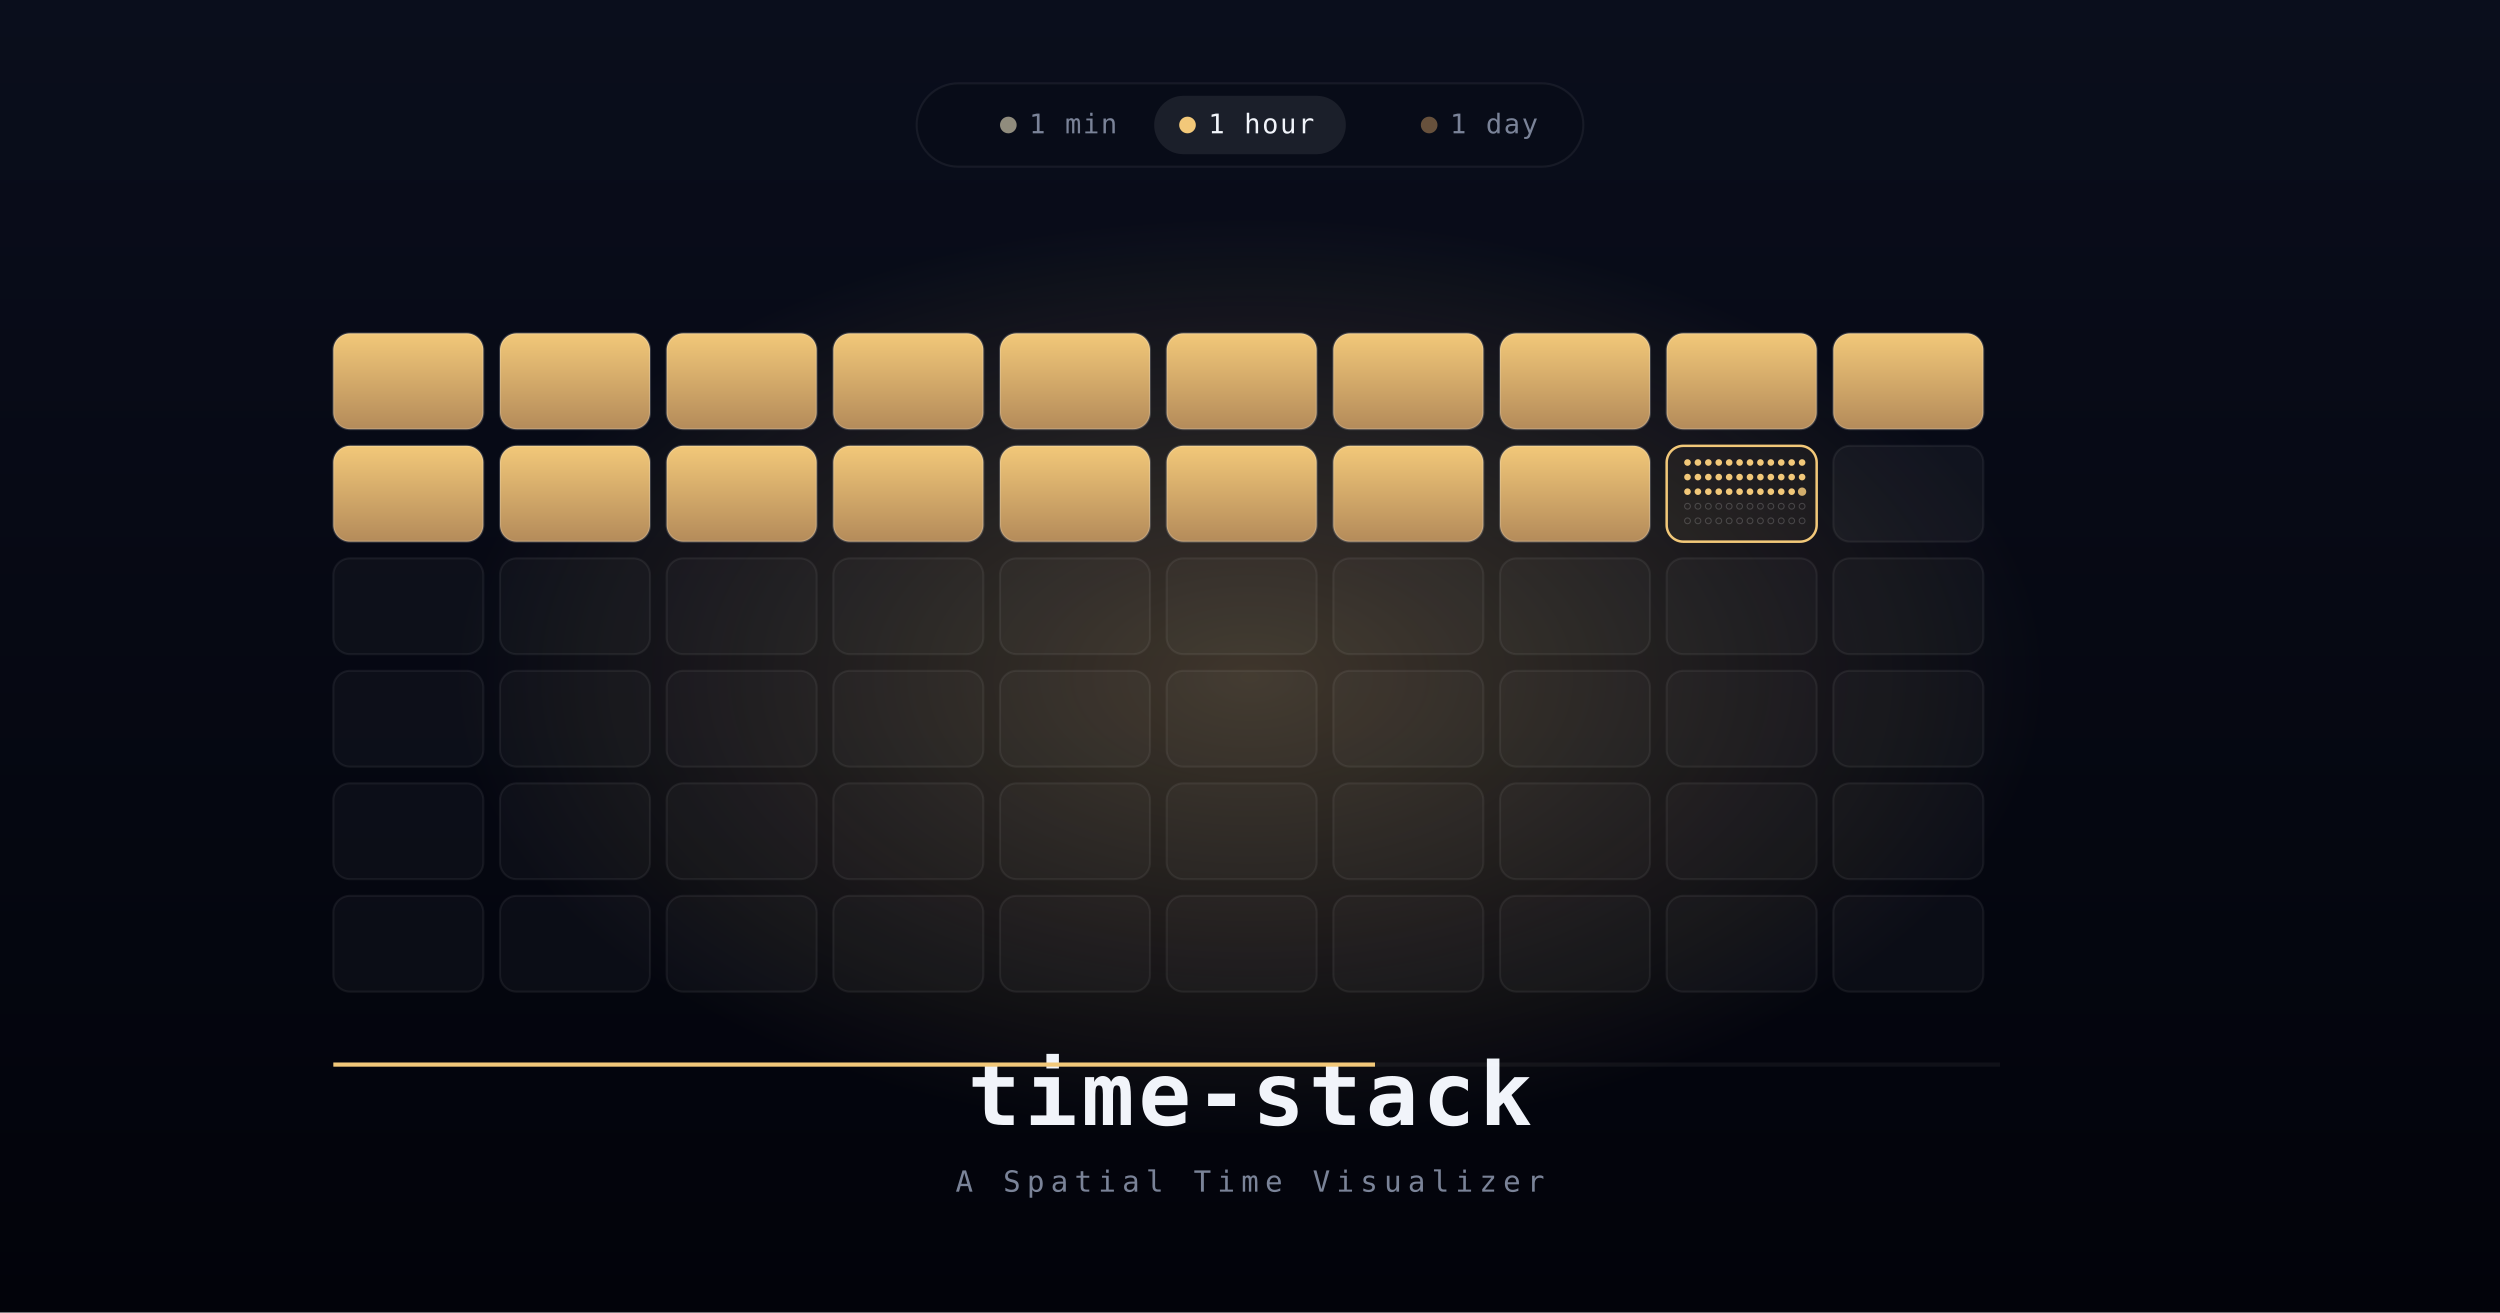
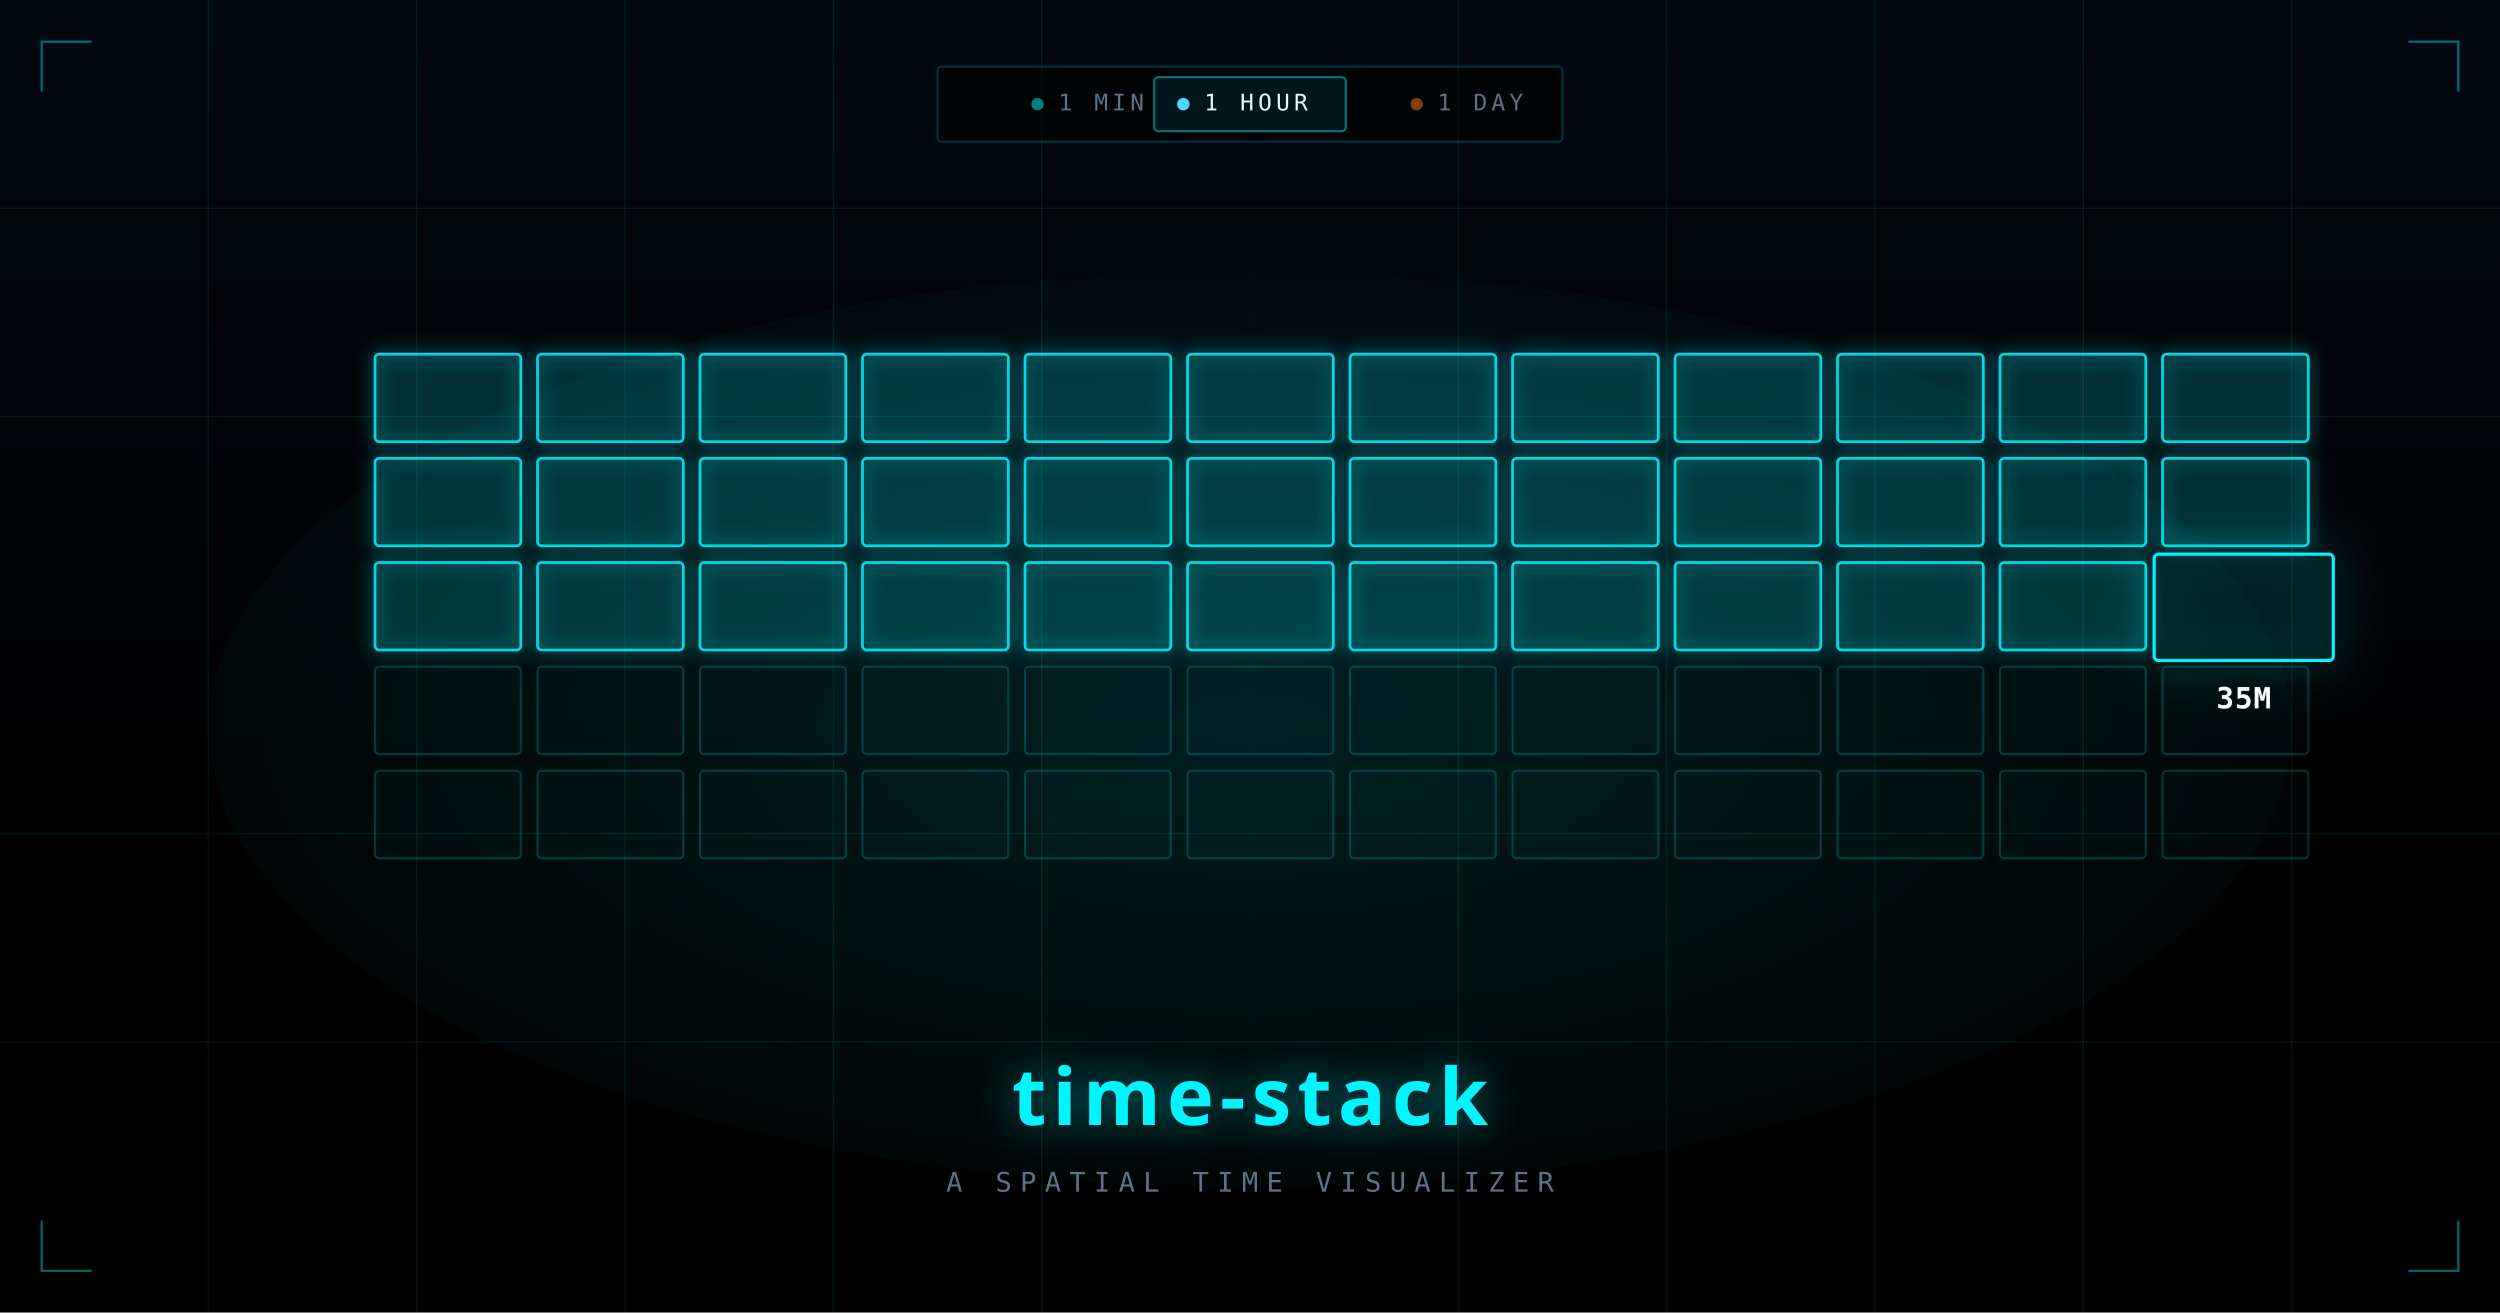
<svg xmlns="http://www.w3.org/2000/svg" viewBox="0 0 1200 630" fill="none">
  <defs>
    <linearGradient id="bg" x1="0" y1="0" x2="0" y2="1">
-       <stop offset="0" stop-color="#0a0e1c" />
-       <stop offset="1" stop-color="#02030a" />
+       <stop offset="0" stop-color="#020812" />
+       <stop offset="0.6" stop-color="#000000" />
+       <stop offset="1" stop-color="#000000" />
    </linearGradient>
-     <linearGradient id="grainHour" x1="0" y1="0" x2="0" y2="1">
-       <stop offset="0" stop-color="#f2c879" />
-       <stop offset="1" stop-color="#b48b5a" />
-     </linearGradient>
-     <radialGradient id="glow" cx="0.5" cy="0.5" r="0.5">
-       <stop offset="0" stop-color="#f2c879" stop-opacity="0.6" />
-       <stop offset="1" stop-color="#f2c879" stop-opacity="0" />
+     <radialGradient id="centerGlow" cx="0.5" cy="0.5" r="0.6">
+       <stop offset="0" stop-color="#00f5ff" stop-opacity="0.12" />
+       <stop offset="1" stop-color="#00f5ff" stop-opacity="0" />
    </radialGradient>
  </defs>
  <rect width="1200" height="630" fill="url(#bg)" />
-   <g transform="translate(600 60)">
-     <rect x="-160" y="-20" width="320" height="40" rx="20" fill="rgba(8,12,22,0.55)" stroke="rgba(255,255,255,0.06)" stroke-width="1" />
-     <g font-family="ui-monospace, monospace" font-size="13" font-weight="500" letter-spacing="0.06em">
-       <g transform="translate(-100 0)">
-         <circle cx="-16" cy="0" r="4" fill="#fff5d0" opacity="0.55" />
-         <text x="-6" y="4" fill="#7a8398">1 min</text>
+   <g stroke="#00f5ff" stroke-width="0.6" opacity="0.10">
+     <line x1="100" y1="0" x2="100" y2="630" />
+     <line x1="200" y1="0" x2="200" y2="630" />
+     <line x1="300" y1="0" x2="300" y2="630" />
+     <line x1="400" y1="0" x2="400" y2="630" />
+     <line x1="500" y1="0" x2="500" y2="630" />
+     <line x1="600" y1="0" x2="600" y2="630" opacity="0.16" />
+     <line x1="700" y1="0" x2="700" y2="630" />
+     <line x1="800" y1="0" x2="800" y2="630" />
+     <line x1="900" y1="0" x2="900" y2="630" />
+     <line x1="1000" y1="0" x2="1000" y2="630" />
+     <line x1="1100" y1="0" x2="1100" y2="630" />
+     <line x1="0" y1="100" x2="1200" y2="100" />
+     <line x1="0" y1="200" x2="1200" y2="200" />
+     <line x1="0" y1="300" x2="1200" y2="300" opacity="0.16" />
+     <line x1="0" y1="400" x2="1200" y2="400" />
+     <line x1="0" y1="500" x2="1200" y2="500" />
+   </g>
+   <g stroke="#00f5ff" stroke-width="1" opacity="0.45" fill="none">
+     <path d="M 20 44 L 20 20 L 44 20" />
+     <path d="M 1156 20 L 1180 20 L 1180 44" />
+     <path d="M 20 586 L 20 610 L 44 610" />
+     <path d="M 1180 586 L 1180 610 L 1156 610" />
+   </g>
+   <g transform="translate(600 50)">
+     <rect x="-150" y="-18" width="300" height="36" rx="2" fill="rgba(0,0,0,0.6)" stroke="#00f5ff" stroke-opacity="0.18" />
+     <g font-family="'JetBrains Mono', monospace" font-size="11" font-weight="500" letter-spacing="2">
+       <g transform="translate(-90 0)">
+         <circle cx="-12" cy="0" r="3" fill="#00f5ff" opacity="0.5" />
+         <text x="-2" y="3" fill="#5a7388">1 MIN</text>
      </g>
      <g transform="translate(0 0)">
-         <rect x="-46" y="-14" width="92" height="28" rx="14" fill="rgba(255,255,255,0.08)" />
-         <circle cx="-30" cy="0" r="4" fill="#f2c879" />
-         <text x="-20" y="4" fill="#f1f4fa">1 hour</text>
+         <rect x="-46" y="-13" width="92" height="26" rx="2" fill="rgba(0,245,255,0.08)" stroke="#00f5ff" stroke-opacity="0.45" />
+         <circle cx="-32" cy="0" r="3" fill="#4ad8ff" />
+         <text x="-22" y="3" fill="#e6f6ff">1 HOUR</text>
      </g>
-       <g transform="translate(100 0)">
-         <circle cx="-14" cy="0" r="4" fill="#b48b5a" opacity="0.55" />
-         <text x="-4" y="4" fill="#7a8398">1 day</text>
+       <g transform="translate(94 0)">
+         <circle cx="-14" cy="0" r="3" fill="#ff7a00" opacity="0.5" />
+         <text x="-4" y="3" fill="#5a7388">1 DAY</text>
      </g>
    </g>
  </g>
-   <g transform="translate(160 145)">
-     <ellipse cx="440" cy="180" rx="380" ry="220" fill="url(#glow)" opacity="0.4" />
-     <g>
-       
+   <ellipse cx="600" cy="350" rx="500" ry="220" fill="url(#centerGlow)" />
+   <g transform="translate(180 170)">
+     <g fill="rgba(0,245,255,0.10)" stroke="#00f5ff" stroke-width="1.3" stroke-opacity="0.85" filter="drop-shadow(0 0 4px #00f5ff)">
+       <rect x="0" y="0" width="70" height="42" rx="2" />
+       <rect x="78" y="0" width="70" height="42" rx="2" />
+       <rect x="156" y="0" width="70" height="42" rx="2" />
+       <rect x="234" y="0" width="70" height="42" rx="2" />
+       <rect x="312" y="0" width="70" height="42" rx="2" />
+       <rect x="390" y="0" width="70" height="42" rx="2" />
+       <rect x="468" y="0" width="70" height="42" rx="2" />
+       <rect x="546" y="0" width="70" height="42" rx="2" />
+       <rect x="624" y="0" width="70" height="42" rx="2" />
+       <rect x="702" y="0" width="70" height="42" rx="2" />
+       <rect x="780" y="0" width="70" height="42" rx="2" />
+       <rect x="858" y="0" width="70" height="42" rx="2" />
+     </g>
+     <g fill="rgba(0,245,255,0.10)" stroke="#00f5ff" stroke-width="1.3" stroke-opacity="0.85" filter="drop-shadow(0 0 4px #00f5ff)" transform="translate(0 50)">
+       <rect x="0" y="0" width="70" height="42" rx="2" />
+       <rect x="78" y="0" width="70" height="42" rx="2" />
+       <rect x="156" y="0" width="70" height="42" rx="2" />
+       <rect x="234" y="0" width="70" height="42" rx="2" />
+       <rect x="312" y="0" width="70" height="42" rx="2" />
+       <rect x="390" y="0" width="70" height="42" rx="2" />
+       <rect x="468" y="0" width="70" height="42" rx="2" />
+       <rect x="546" y="0" width="70" height="42" rx="2" />
+       <rect x="624" y="0" width="70" height="42" rx="2" />
+       <rect x="702" y="0" width="70" height="42" rx="2" />
+       <rect x="780" y="0" width="70" height="42" rx="2" />
+       <rect x="858" y="0" width="70" height="42" rx="2" />
+     </g>
+     <g transform="translate(0 100)">
+       <g fill="rgba(0,245,255,0.10)" stroke="#00f5ff" stroke-width="1.3" stroke-opacity="0.85" filter="drop-shadow(0 0 4px #00f5ff)">
+         <rect x="0" y="0" width="70" height="42" rx="2" />
+         <rect x="78" y="0" width="70" height="42" rx="2" />
+         <rect x="156" y="0" width="70" height="42" rx="2" />
+         <rect x="234" y="0" width="70" height="42" rx="2" />
+         <rect x="312" y="0" width="70" height="42" rx="2" />
+         <rect x="390" y="0" width="70" height="42" rx="2" />
+         <rect x="468" y="0" width="70" height="42" rx="2" />
+         <rect x="546" y="0" width="70" height="42" rx="2" />
+         <rect x="624" y="0" width="70" height="42" rx="2" />
+         <rect x="702" y="0" width="70" height="42" rx="2" />
+         <rect x="780" y="0" width="70" height="42" rx="2" />
+       </g>
+       <g transform="translate(854 -4)">
+         <rect x="0" y="0" width="86" height="51" rx="2" fill="rgba(0,245,255,0.06)" stroke="#00f5ff" stroke-width="1.5" filter="drop-shadow(0 0 12px #00f5ff)" />
+         <text x="43" y="74" fill="#fff" font-size="14" font-weight="700" font-family="'JetBrains Mono', monospace" text-anchor="middle" letter-spacing="0.5" filter="drop-shadow(0 0 4px rgba(0,0,0,0.8))">35M</text>
+       </g>
+     </g>
+     <g fill="rgba(0,245,255,0.02)" stroke="#00f5ff" stroke-width="1" stroke-opacity="0.20" transform="translate(0 150)">
+       <rect x="0" y="0" width="70" height="42" rx="2" />
+       <rect x="78" y="0" width="70" height="42" rx="2" />
+       <rect x="156" y="0" width="70" height="42" rx="2" />
+       <rect x="234" y="0" width="70" height="42" rx="2" />
+       <rect x="312" y="0" width="70" height="42" rx="2" />
+       <rect x="390" y="0" width="70" height="42" rx="2" />
+       <rect x="468" y="0" width="70" height="42" rx="2" />
+       <rect x="546" y="0" width="70" height="42" rx="2" />
+       <rect x="624" y="0" width="70" height="42" rx="2" />
+       <rect x="702" y="0" width="70" height="42" rx="2" />
+       <rect x="780" y="0" width="70" height="42" rx="2" />
+       <rect x="858" y="0" width="70" height="42" rx="2" />
+     </g>
+     <g fill="rgba(0,245,255,0.02)" stroke="#00f5ff" stroke-width="1" stroke-opacity="0.20" transform="translate(0 200)">
+       <rect x="0" y="0" width="70" height="42" rx="2" />
+       <rect x="78" y="0" width="70" height="42" rx="2" />
+       <rect x="156" y="0" width="70" height="42" rx="2" />
+       <rect x="234" y="0" width="70" height="42" rx="2" />
+       <rect x="312" y="0" width="70" height="42" rx="2" />
+       <rect x="390" y="0" width="70" height="42" rx="2" />
+       <rect x="468" y="0" width="70" height="42" rx="2" />
+       <rect x="546" y="0" width="70" height="42" rx="2" />
+       <rect x="624" y="0" width="70" height="42" rx="2" />
+       <rect x="702" y="0" width="70" height="42" rx="2" />
+       <rect x="780" y="0" width="70" height="42" rx="2" />
+       <rect x="858" y="0" width="70" height="42" rx="2" />
    </g>
  </g>
-   <g transform="translate(160 160)">
-     <g>
-       <rect x="0" y="0" width="72" height="46" rx="8" fill="url(#grainHour)" stroke="rgba(255,255,255,0.18)" stroke-width="1" />
-       <rect x="80" y="0" width="72" height="46" rx="8" fill="url(#grainHour)" stroke="rgba(255,255,255,0.18)" />
-       <rect x="160" y="0" width="72" height="46" rx="8" fill="url(#grainHour)" stroke="rgba(255,255,255,0.18)" />
-       <rect x="240" y="0" width="72" height="46" rx="8" fill="url(#grainHour)" stroke="rgba(255,255,255,0.18)" />
-       <rect x="320" y="0" width="72" height="46" rx="8" fill="url(#grainHour)" stroke="rgba(255,255,255,0.18)" />
-       <rect x="400" y="0" width="72" height="46" rx="8" fill="url(#grainHour)" stroke="rgba(255,255,255,0.18)" />
-       <rect x="480" y="0" width="72" height="46" rx="8" fill="url(#grainHour)" stroke="rgba(255,255,255,0.18)" />
-       <rect x="560" y="0" width="72" height="46" rx="8" fill="url(#grainHour)" stroke="rgba(255,255,255,0.18)" />
-       <rect x="640" y="0" width="72" height="46" rx="8" fill="url(#grainHour)" stroke="rgba(255,255,255,0.18)" />
-       <rect x="720" y="0" width="72" height="46" rx="8" fill="url(#grainHour)" stroke="rgba(255,255,255,0.18)" />
-     </g>
-     <g transform="translate(0 54)">
-       <rect x="0" y="0" width="72" height="46" rx="8" fill="url(#grainHour)" stroke="rgba(255,255,255,0.18)" />
-       <rect x="80" y="0" width="72" height="46" rx="8" fill="url(#grainHour)" stroke="rgba(255,255,255,0.18)" />
-       <rect x="160" y="0" width="72" height="46" rx="8" fill="url(#grainHour)" stroke="rgba(255,255,255,0.18)" />
-       <rect x="240" y="0" width="72" height="46" rx="8" fill="url(#grainHour)" stroke="rgba(255,255,255,0.18)" />
-       <rect x="320" y="0" width="72" height="46" rx="8" fill="url(#grainHour)" stroke="rgba(255,255,255,0.18)" />
-       <rect x="400" y="0" width="72" height="46" rx="8" fill="url(#grainHour)" stroke="rgba(255,255,255,0.18)" />
-       <rect x="480" y="0" width="72" height="46" rx="8" fill="url(#grainHour)" stroke="rgba(255,255,255,0.18)" />
-       <rect x="560" y="0" width="72" height="46" rx="8" fill="url(#grainHour)" stroke="rgba(255,255,255,0.18)" />
-       <g transform="translate(640 0)">
-         <rect x="0" y="0" width="72" height="46" rx="8" fill="rgba(242,200,121,0.05)" stroke="#f2c879" stroke-width="1.2" filter="url(#cellGlow)" />
-         <g transform="translate(8 6)">
-           <g fill="#f2c879">
-             <circle cx="2" cy="2" r="1.6" />
-             <circle cx="7" cy="2" r="1.6" />
-             <circle cx="12" cy="2" r="1.6" />
-             <circle cx="17" cy="2" r="1.6" />
-             <circle cx="22" cy="2" r="1.6" />
-             <circle cx="27" cy="2" r="1.6" />
-             <circle cx="32" cy="2" r="1.6" />
-             <circle cx="37" cy="2" r="1.6" />
-             <circle cx="42" cy="2" r="1.6" />
-             <circle cx="47" cy="2" r="1.6" />
-             <circle cx="52" cy="2" r="1.6" />
-             <circle cx="57" cy="2" r="1.6" />
-           </g>
-           <g fill="#f2c879" transform="translate(0 7)">
-             <circle cx="2" cy="2" r="1.6" />
-             <circle cx="7" cy="2" r="1.6" />
-             <circle cx="12" cy="2" r="1.6" />
-             <circle cx="17" cy="2" r="1.6" />
-             <circle cx="22" cy="2" r="1.6" />
-             <circle cx="27" cy="2" r="1.6" />
-             <circle cx="32" cy="2" r="1.6" />
-             <circle cx="37" cy="2" r="1.6" />
-             <circle cx="42" cy="2" r="1.6" />
-             <circle cx="47" cy="2" r="1.6" />
-             <circle cx="52" cy="2" r="1.6" />
-             <circle cx="57" cy="2" r="1.6" />
-           </g>
-           <g fill="#f2c879" transform="translate(0 14)">
-             <circle cx="2" cy="2" r="1.6" />
-             <circle cx="7" cy="2" r="1.6" />
-             <circle cx="12" cy="2" r="1.6" />
-             <circle cx="17" cy="2" r="1.6" />
-             <circle cx="22" cy="2" r="1.6" />
-             <circle cx="27" cy="2" r="1.6" />
-             <circle cx="32" cy="2" r="1.6" />
-             <circle cx="37" cy="2" r="1.6" />
-             <circle cx="42" cy="2" r="1.6" />
-             <circle cx="47" cy="2" r="1.6" />
-             <circle cx="52" cy="2" r="1.6" />
-             <circle cx="57" cy="2" r="2" opacity="0.85" />
-           </g>
-           <g fill="none" stroke="rgba(255,255,255,0.18)" stroke-width="0.5" transform="translate(0 21)">
-             <circle cx="2" cy="2" r="1.4" />
-             <circle cx="7" cy="2" r="1.4" />
-             <circle cx="12" cy="2" r="1.4" />
-             <circle cx="17" cy="2" r="1.4" />
-             <circle cx="22" cy="2" r="1.4" />
-             <circle cx="27" cy="2" r="1.4" />
-             <circle cx="32" cy="2" r="1.4" />
-             <circle cx="37" cy="2" r="1.4" />
-             <circle cx="42" cy="2" r="1.4" />
-             <circle cx="47" cy="2" r="1.4" />
-             <circle cx="52" cy="2" r="1.4" />
-             <circle cx="57" cy="2" r="1.4" />
-           </g>
-           <g fill="none" stroke="rgba(255,255,255,0.18)" stroke-width="0.5" transform="translate(0 28)">
-             <circle cx="2" cy="2" r="1.4" />
-             <circle cx="7" cy="2" r="1.4" />
-             <circle cx="12" cy="2" r="1.4" />
-             <circle cx="17" cy="2" r="1.4" />
-             <circle cx="22" cy="2" r="1.4" />
-             <circle cx="27" cy="2" r="1.4" />
-             <circle cx="32" cy="2" r="1.4" />
-             <circle cx="37" cy="2" r="1.4" />
-             <circle cx="42" cy="2" r="1.4" />
-             <circle cx="47" cy="2" r="1.4" />
-             <circle cx="52" cy="2" r="1.4" />
-             <circle cx="57" cy="2" r="1.4" />
-           </g>
-         </g>
-       </g>
-       <rect x="720" y="0" width="72" height="46" rx="8" fill="rgba(255,255,255,0.04)" stroke="rgba(255,255,255,0.06)" />
-     </g>
-     <g fill="rgba(255,255,255,0.03)" stroke="rgba(255,255,255,0.06)" stroke-width="1">
-       <g transform="translate(0 108)">
-         <rect x="0" width="72" height="46" rx="8" />
-         <rect x="80" width="72" height="46" rx="8" />
-         <rect x="160" width="72" height="46" rx="8" />
-         <rect x="240" width="72" height="46" rx="8" />
-         <rect x="320" width="72" height="46" rx="8" />
-         <rect x="400" width="72" height="46" rx="8" />
-         <rect x="480" width="72" height="46" rx="8" />
-         <rect x="560" width="72" height="46" rx="8" />
-         <rect x="640" width="72" height="46" rx="8" />
-         <rect x="720" width="72" height="46" rx="8" />
-       </g>
-       <g transform="translate(0 162)">
-         <rect x="0" width="72" height="46" rx="8" />
-         <rect x="80" width="72" height="46" rx="8" />
-         <rect x="160" width="72" height="46" rx="8" />
-         <rect x="240" width="72" height="46" rx="8" />
-         <rect x="320" width="72" height="46" rx="8" />
-         <rect x="400" width="72" height="46" rx="8" />
-         <rect x="480" width="72" height="46" rx="8" />
-         <rect x="560" width="72" height="46" rx="8" />
-         <rect x="640" width="72" height="46" rx="8" />
-         <rect x="720" width="72" height="46" rx="8" />
-       </g>
-       <g transform="translate(0 216)">
-         <rect x="0" width="72" height="46" rx="8" />
-         <rect x="80" width="72" height="46" rx="8" />
-         <rect x="160" width="72" height="46" rx="8" />
-         <rect x="240" width="72" height="46" rx="8" />
-         <rect x="320" width="72" height="46" rx="8" />
-         <rect x="400" width="72" height="46" rx="8" />
-         <rect x="480" width="72" height="46" rx="8" />
-         <rect x="560" width="72" height="46" rx="8" />
-         <rect x="640" width="72" height="46" rx="8" />
-         <rect x="720" width="72" height="46" rx="8" />
-       </g>
-       <g transform="translate(0 270)">
-         <rect x="0" width="72" height="46" rx="8" />
-         <rect x="80" width="72" height="46" rx="8" />
-         <rect x="160" width="72" height="46" rx="8" />
-         <rect x="240" width="72" height="46" rx="8" />
-         <rect x="320" width="72" height="46" rx="8" />
-         <rect x="400" width="72" height="46" rx="8" />
-         <rect x="480" width="72" height="46" rx="8" />
-         <rect x="560" width="72" height="46" rx="8" />
-         <rect x="640" width="72" height="46" rx="8" />
-         <rect x="720" width="72" height="46" rx="8" />
-       </g>
-     </g>
-   </g>
-   <g transform="translate(600 540)" font-family="ui-monospace, 'SF Mono', Menlo, Consolas, monospace" text-anchor="middle">
-     <text x="0" y="0" fill="#f1f4fa" font-size="42" font-weight="600" letter-spacing="2">time-stack</text>
-     <text x="0" y="32" fill="#7a8398" font-size="14" letter-spacing="3" text-transform="uppercase">A Spatial Time Visualizer</text>
-   </g>
-   <g transform="translate(160 510)">
-     <rect x="0" y="0" width="800" height="2" fill="rgba(255,255,255,0.05)" />
-     <rect x="0" y="0" width="500" height="2" fill="#f2c879" />
+   <g transform="translate(600 540)" font-family="'Space Grotesk', sans-serif" text-anchor="middle">
+     <text x="0" y="0" fill="#00f5ff" font-size="38" font-weight="600" letter-spacing="3" filter="drop-shadow(0 0 10px rgba(0,245,255,0.5))">time-stack</text>
+     <text x="0" y="32" fill="#5a7388" font-size="13" font-weight="400" letter-spacing="4" font-family="'JetBrains Mono', monospace">A SPATIAL TIME VISUALIZER</text>
  </g>
</svg>
